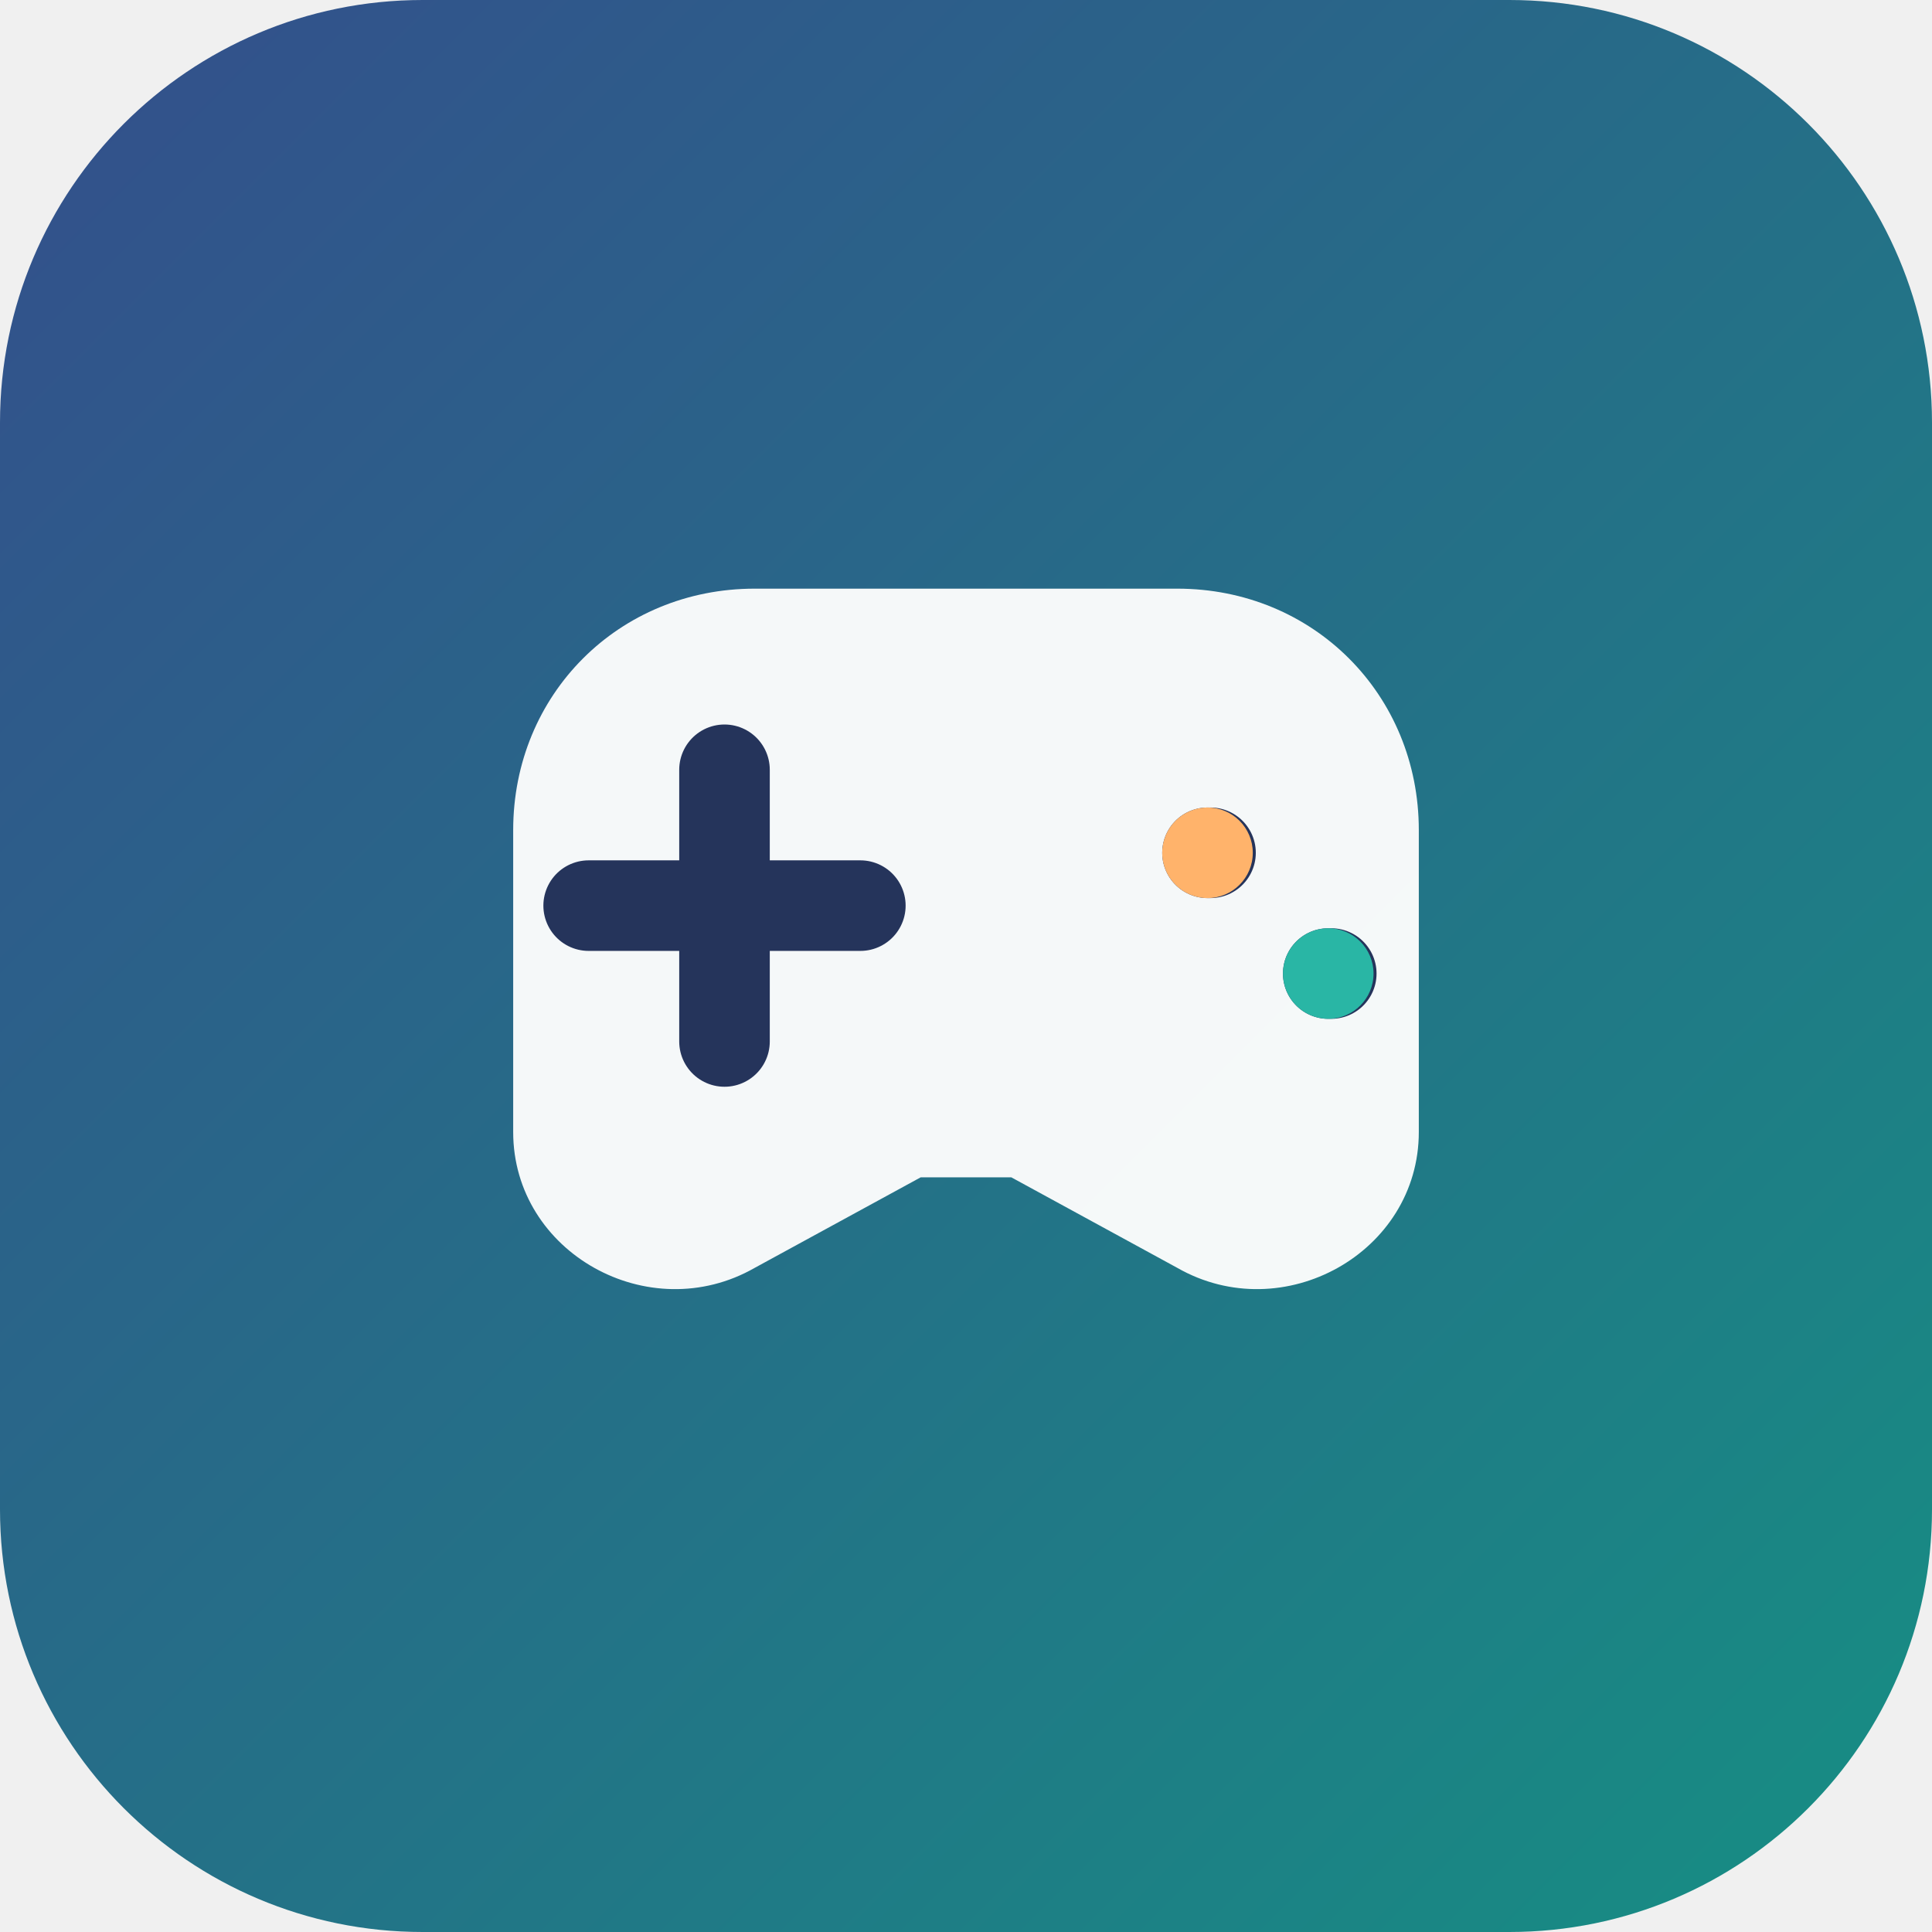
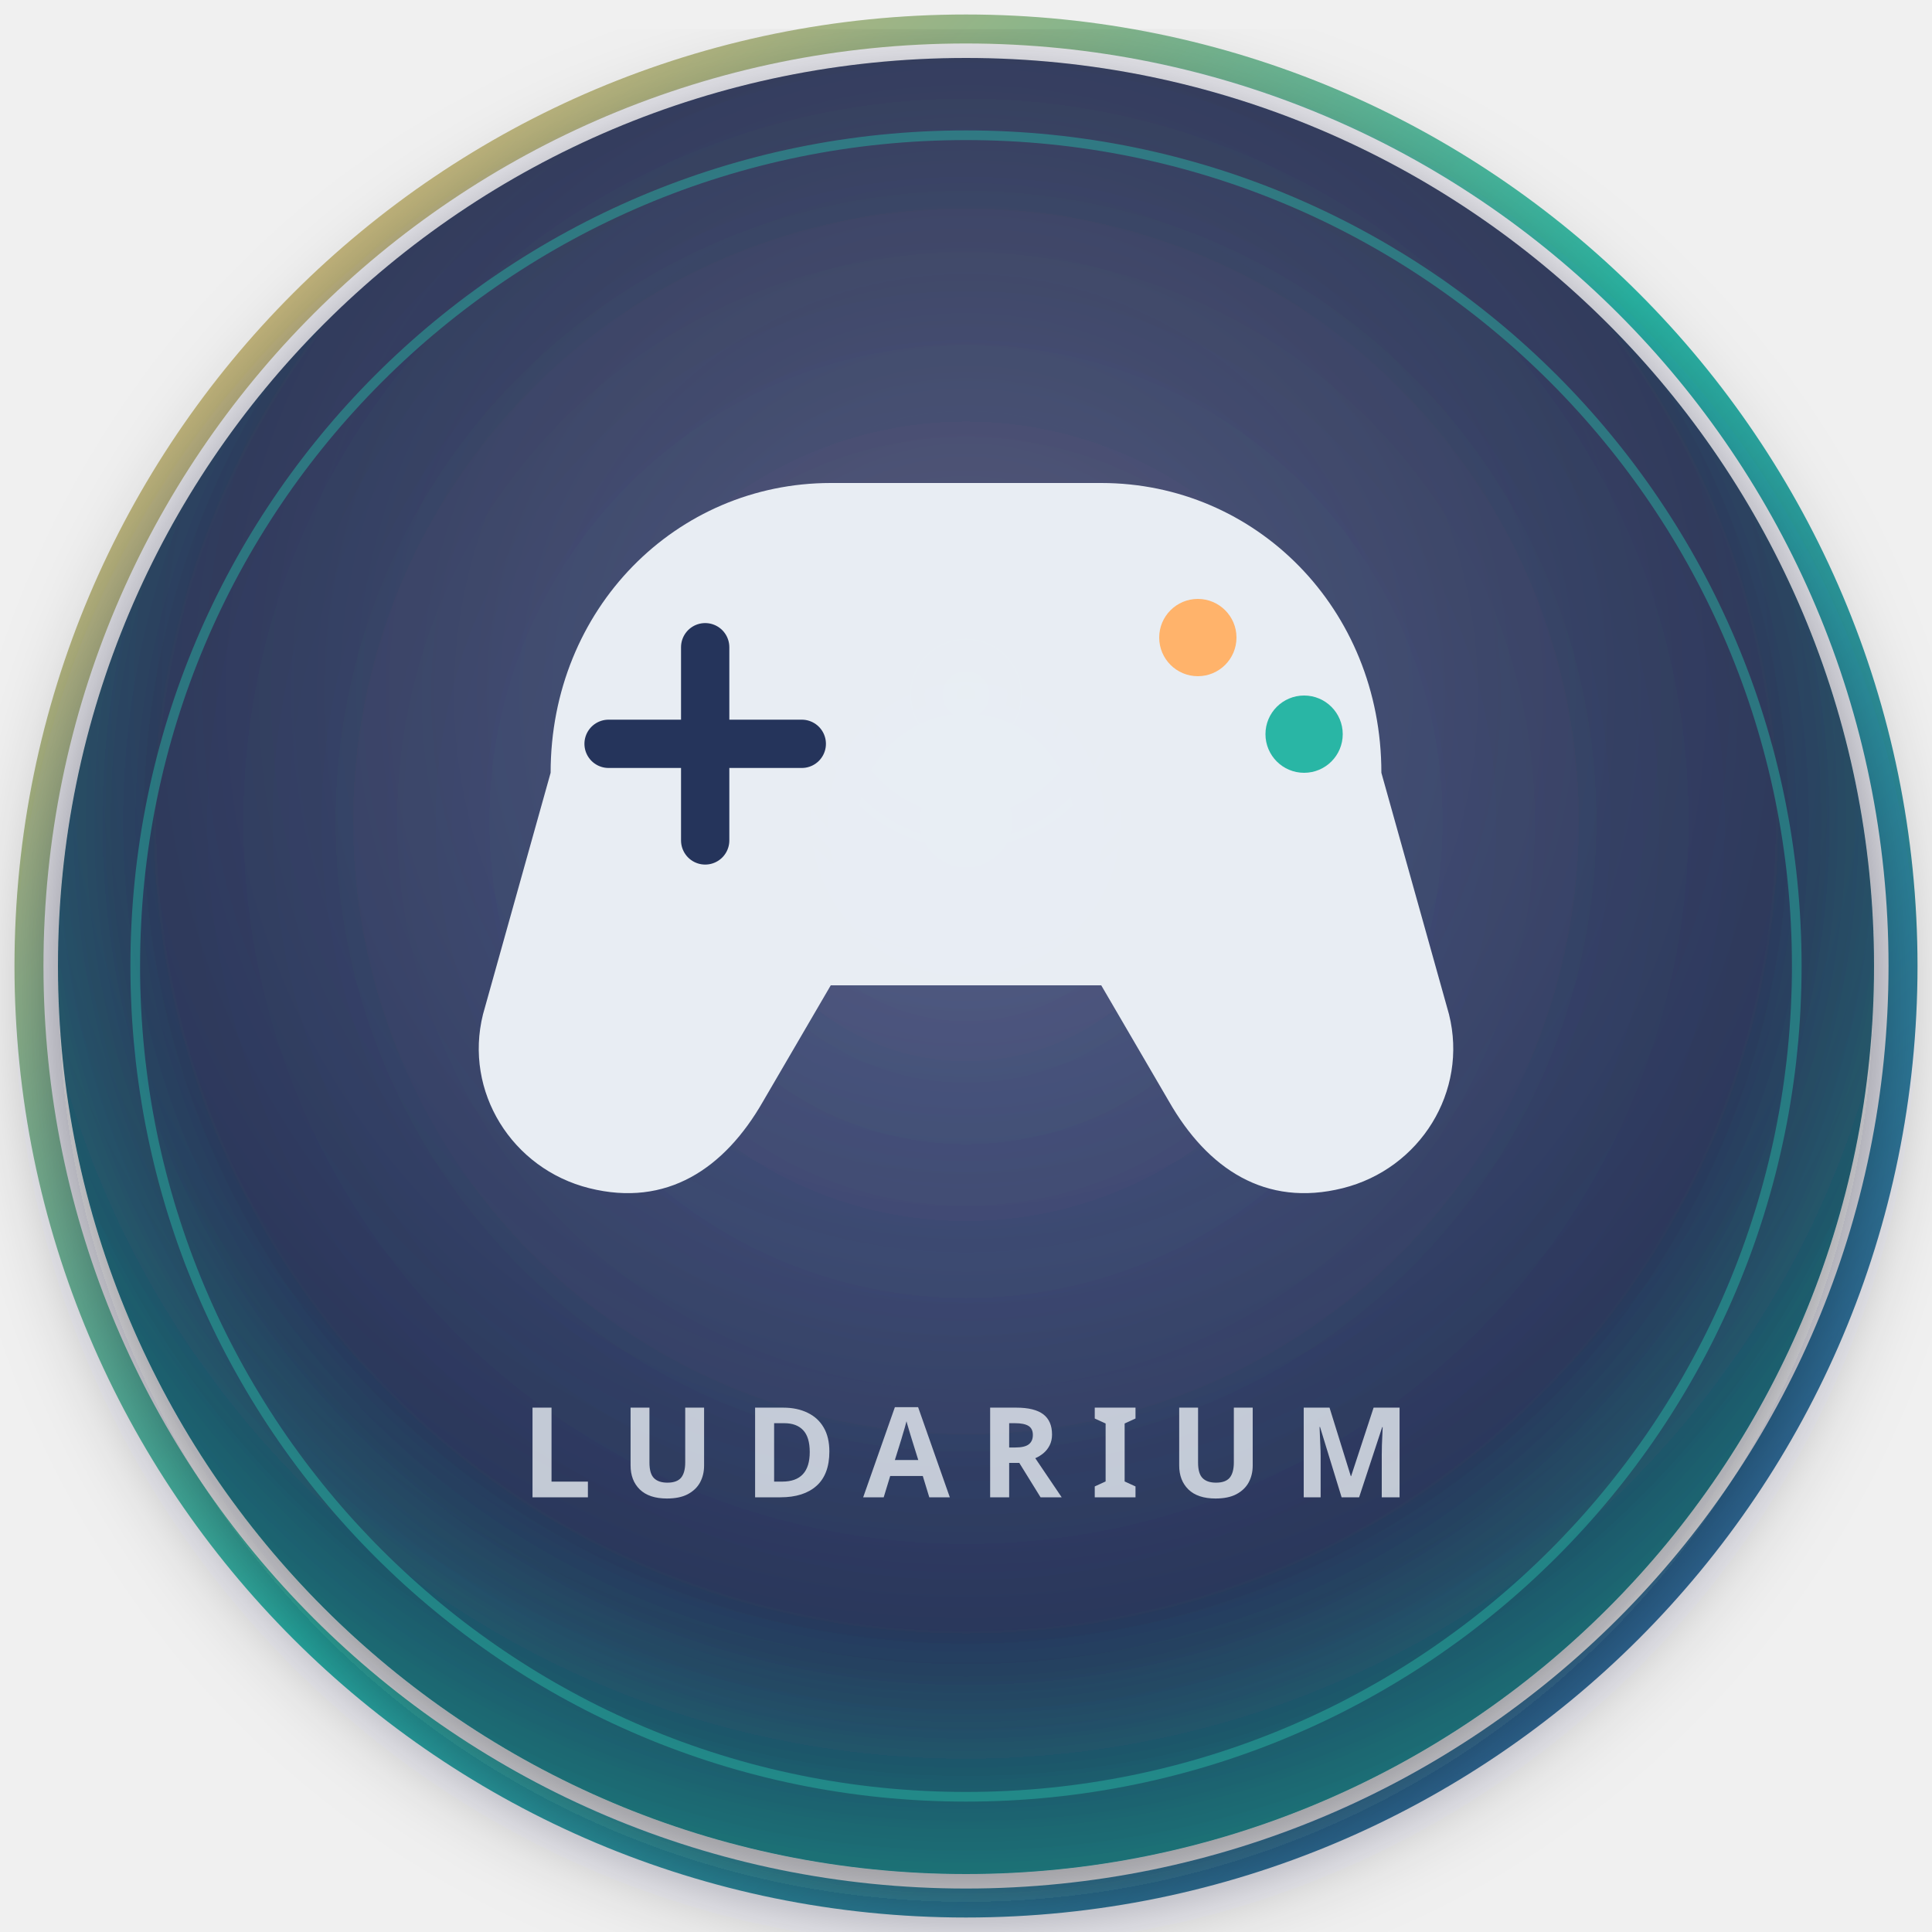
- <svg xmlns="http://www.w3.org/2000/svg" viewBox="0 0 128 128" role="img" aria-label="Ludarium">
+ <svg xmlns="http://www.w3.org/2000/svg" width="200" height="200" viewBox="0 0 200 200" role="img" aria-label="Ludarium">
  <defs>
-     <linearGradient id="bg" x1="0" y1="0" x2="1" y2="1">
+     <radialGradient id="bg" cx="50%" cy="42%" r="65%">
      <stop offset="0" stop-color="#344e8c" />
+       <stop offset=".68" stop-color="#25345b" />
      <stop offset="1" stop-color="#168f83" />
+     </radialGradient>
+     <radialGradient id="glow" cx="50%" cy="35%" r="58%">
+       <stop offset="0" stop-color="#ffb36b" stop-opacity=".18" />
+       <stop offset="1" stop-color="#ffb36b" stop-opacity="0" />
+     </radialGradient>
+     <linearGradient id="ring" x1="0%" y1="0%" x2="100%" y2="100%">
+       <stop offset="0" stop-color="#ffb36b" />
+       <stop offset=".5" stop-color="#29b6a5" />
+       <stop offset="1" stop-color="#344e8c" />
    </linearGradient>
+     <filter id="shadow" x="-10%" y="-10%" width="120%" height="120%">
+       <feDropShadow dx="0" dy="3" stdDeviation="5" flood-color="#0d152a" flood-opacity=".5" />
+     </filter>
  </defs>
-   <rect width="128" height="128" rx="28" fill="url(#bg)" />
-   <path d="M34 55c0-9 7-16 16-16h28c9 0 16 7 16 16v20c0 8-9 13-16 9l-11-6H61l-11 6c-7 4-16-1-16-9V55Z" fill="#fff" opacity=".95" />
-   <path d="M48 51v18M39 60h18M80 56.5h.2M88 64.5h.2" stroke="#25345b" stroke-width="6" stroke-linecap="round" />
-   <circle cx="80" cy="56.5" r="3" fill="#ffb36b" />
-   <circle cx="88" cy="64.5" r="3" fill="#29b6a5" />
+   <circle cx="100" cy="100" r="97" fill="none" stroke="url(#ring)" stroke-width="3" />
+   <circle cx="100" cy="100" r="94" fill="url(#bg)" filter="url(#shadow)" />
+   <circle cx="100" cy="100" r="94" fill="url(#glow)" />
+   <circle cx="100" cy="100" r="86" fill="none" stroke="#29b6a5" stroke-width="1" stroke-opacity=".48" />
+   <g transform="translate(100 78)">
+     <path d="M-43 2c0-17 13-30 29-30h28c16 0 29 13 29 30l7 25c2 8-3 16-11 18-8 2-14-2-18-9l-7-12h-28l-7 12c-4 7-10 11-18 9-8-2-13-10-11-18l7-25Z" fill="#edf2f7" opacity=".97" />
+     <path d="M-27-11v20M-37-1h20" stroke="#25345b" stroke-width="5" stroke-linecap="round" />
+     <circle cx="24" cy="-12" r="4" fill="#ffb36b" />
+     <circle cx="35" cy="-2" r="4" fill="#29b6a5" />
+   </g>
+   <text x="100" y="155" font-family="'Segoe UI', system-ui, sans-serif" font-size="13" font-weight="700" text-anchor="middle" fill="#edf2f7" fill-opacity=".78" letter-spacing="3">LUDARIUM</text>
</svg>
